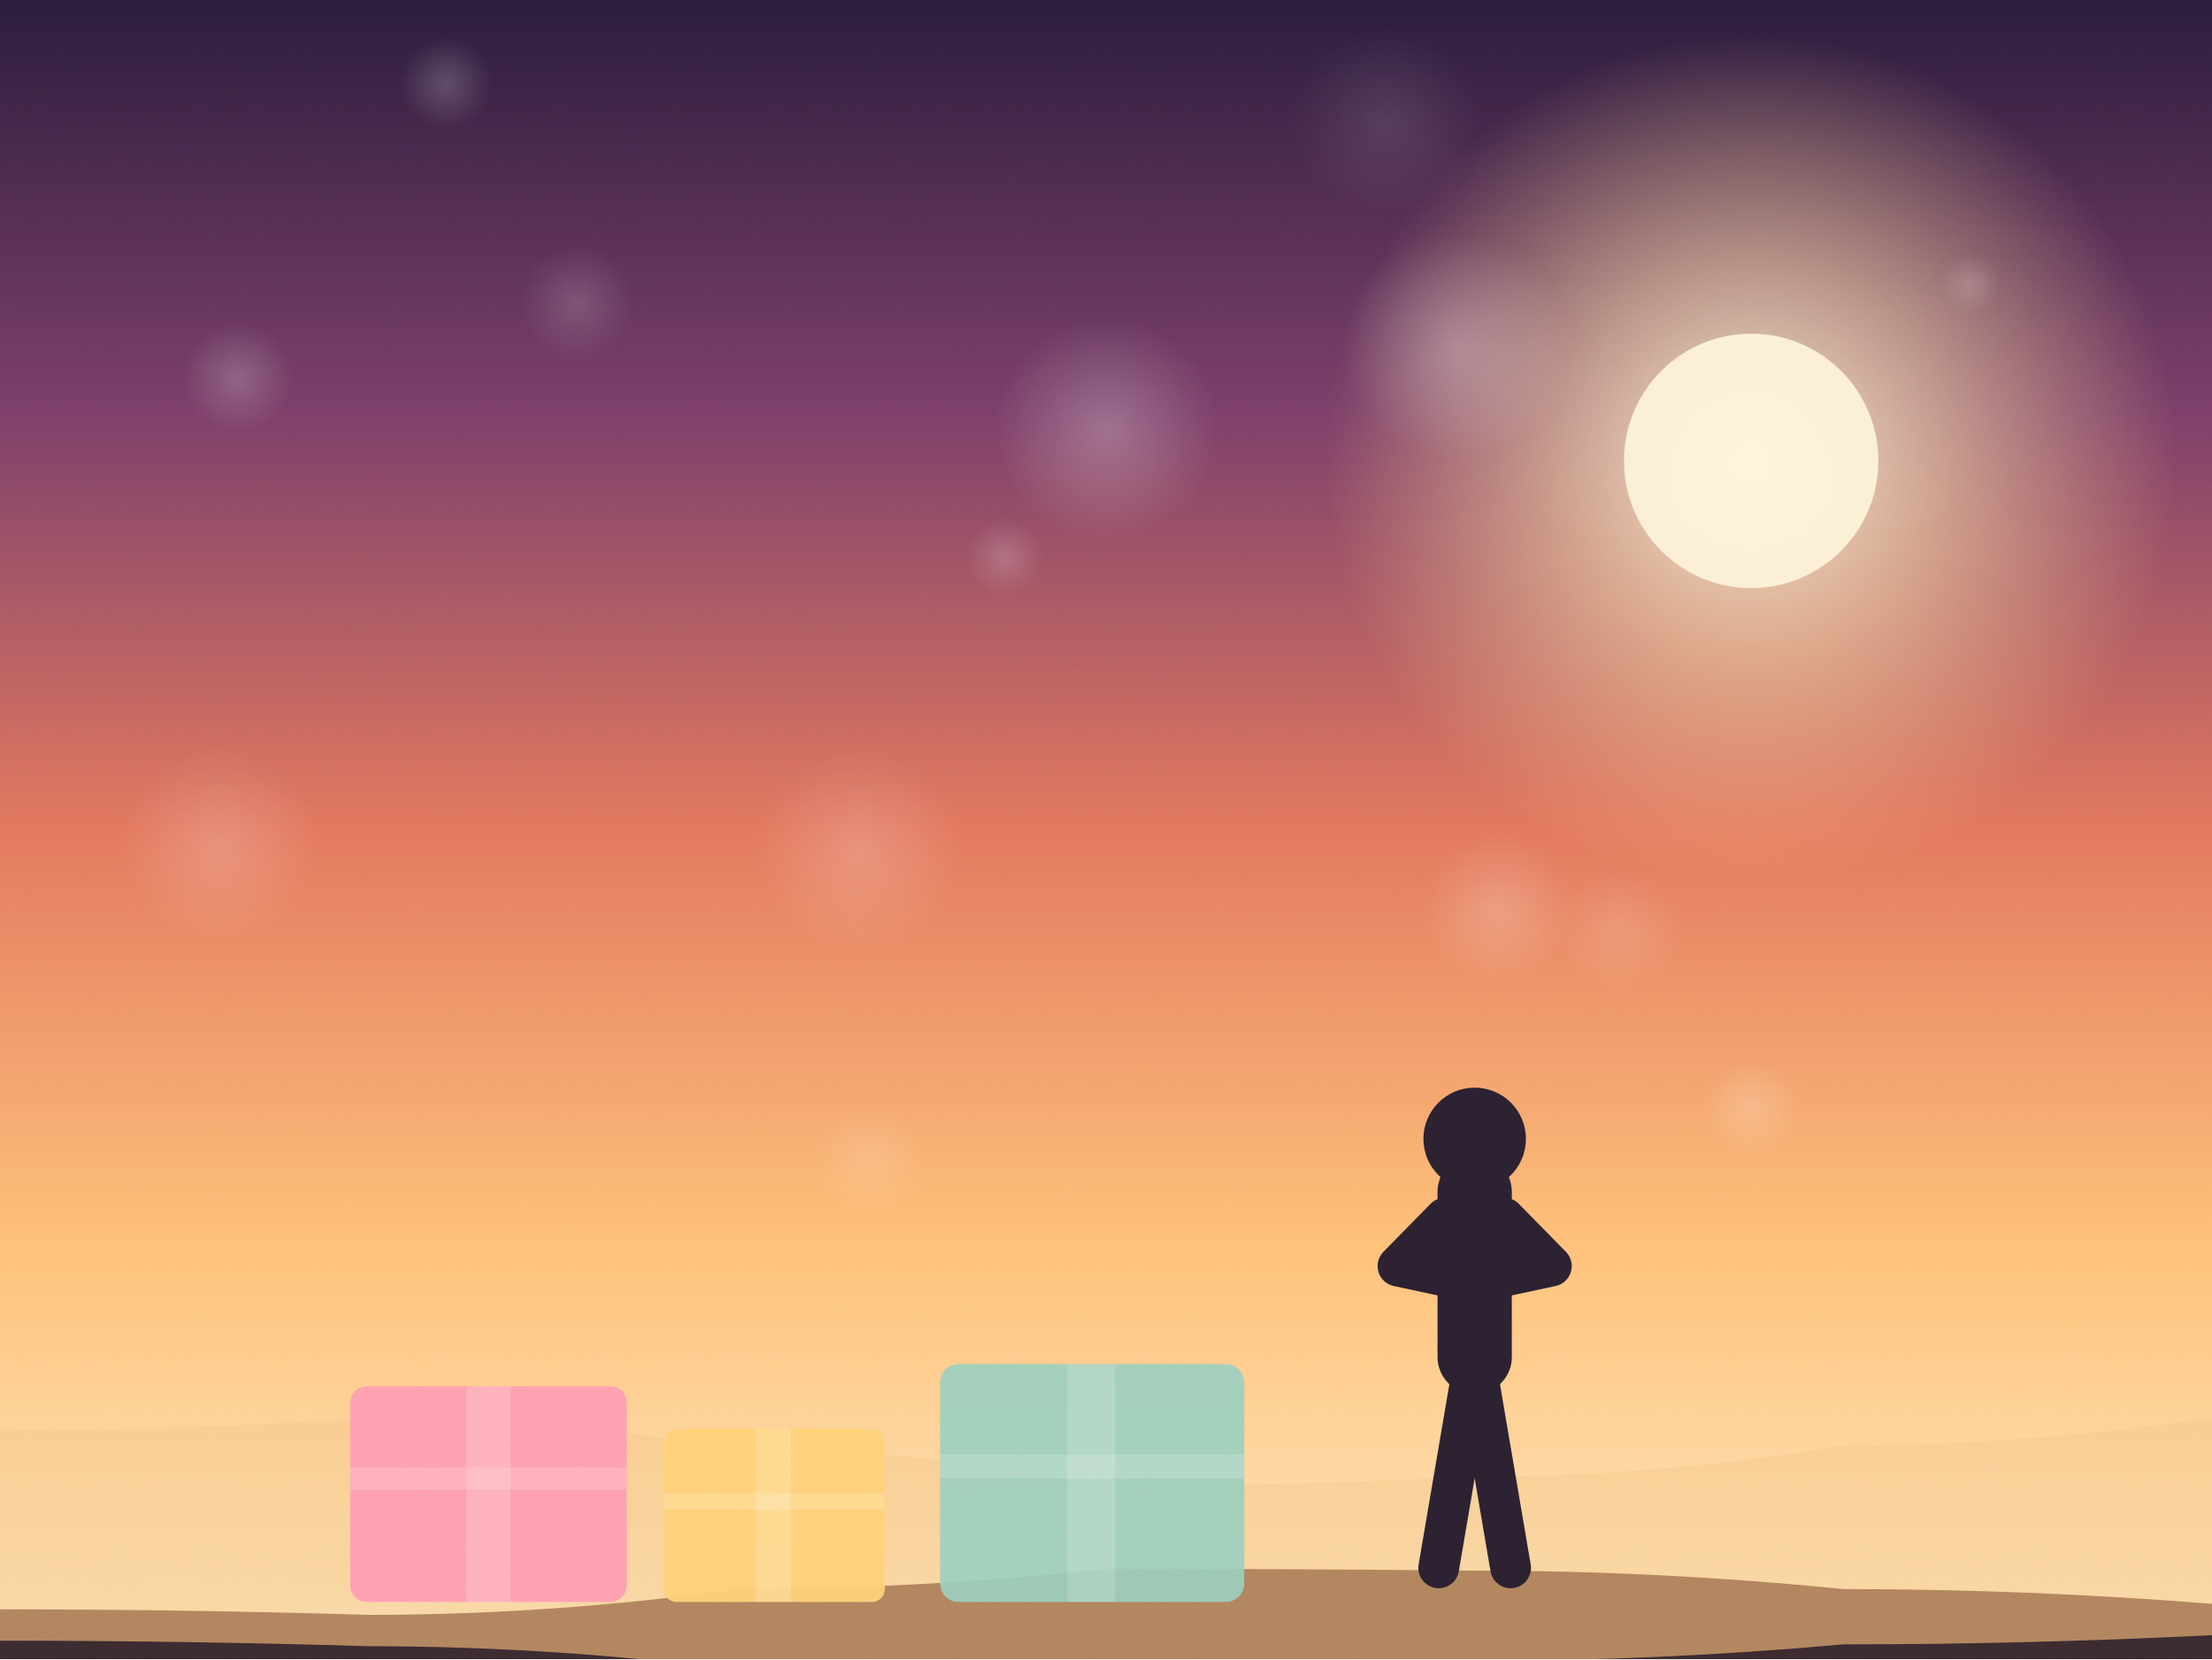
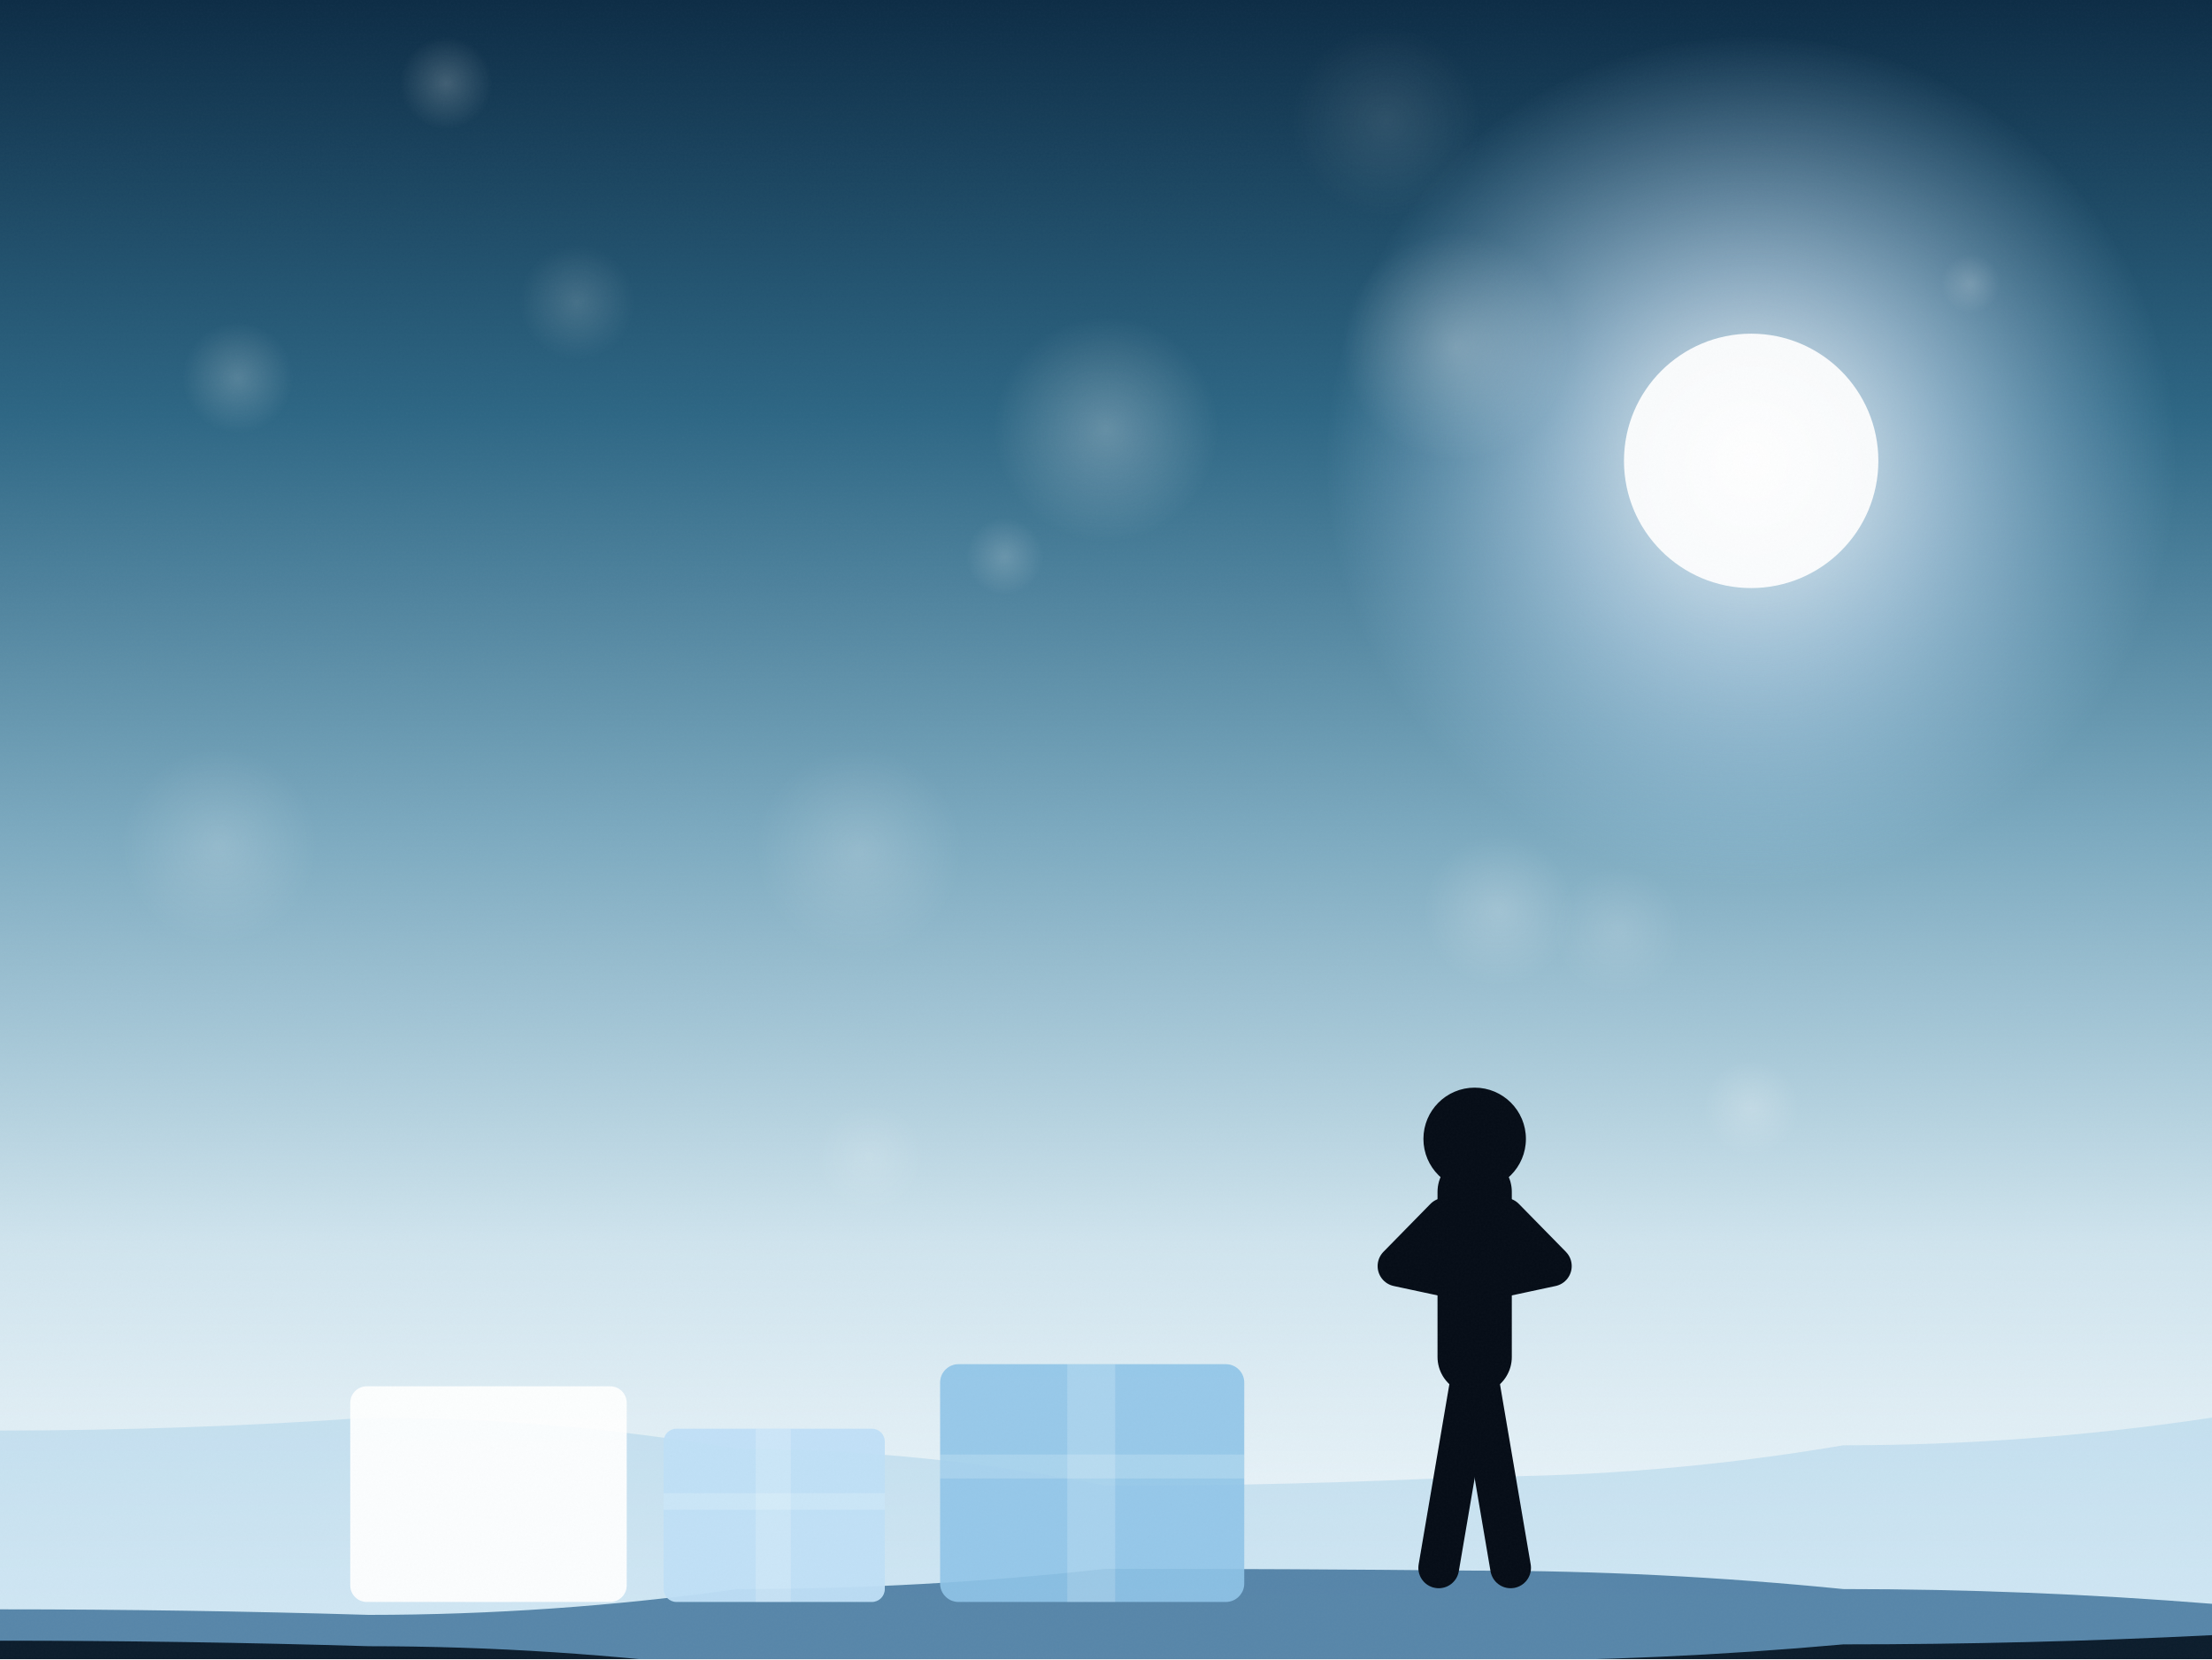
<svg xmlns="http://www.w3.org/2000/svg" viewBox="0 0 1200 900" width="1200" height="900" role="img" preserveAspectRatio="xMidYMid slice">
  <defs>
    <linearGradient id="gal09_sky" x1="0" y1="0" x2="0" y2="1">
-       <stop offset="0.00" stop-color="#2a1b3d" />
-       <stop offset="0.25" stop-color="#7e3f6a" />
-       <stop offset="0.50" stop-color="#e4795f" />
-       <stop offset="0.75" stop-color="#ffc27a" />
-       <stop offset="1.00" stop-color="#ffe9c2" />
+       <stop offset="0.00" stop-color="#0c2c45" />
+       <stop offset="0.25" stop-color="#2d6684" />
+       <stop offset="0.50" stop-color="#7ba9bf" />
+       <stop offset="0.75" stop-color="#cfe4ee" />
+       <stop offset="1.00" stop-color="#f6fbfe" />
    </linearGradient>
    <radialGradient id="gal09_sun">
-       <stop offset="0" stop-color="#fff8e2" stop-opacity=".95" />
-       <stop offset=".45" stop-color="#ffe6ae" stop-opacity=".55" />
-       <stop offset="1" stop-color="#ffd591" stop-opacity="0" />
+       <stop offset="0" stop-color="#ffffff" stop-opacity=".96" />
+       <stop offset=".45" stop-color="#dceeff" stop-opacity=".55" />
+       <stop offset="1" stop-color="#b9dcf7" stop-opacity="0" />
    </radialGradient>
    <radialGradient id="gal09_bok">
      <stop offset="0" stop-color="#ffffff" stop-opacity=".55" />
      <stop offset="1" stop-color="#ffffff" stop-opacity="0" />
    </radialGradient>
    <filter id="gal09_gr" x="0" y="0" width="100%" height="100%">
      <feTurbulence type="fractalNoise" baseFrequency="0.9" numOctaves="3" stitchTiles="stitch" />
      <feColorMatrix type="saturate" values="0" />
      <feComponentTransfer>
        <feFuncA type="linear" slope="0.5" />
      </feComponentTransfer>
    </filter>
    <filter id="gal09_soft" x="-20%" y="-20%" width="140%" height="140%">
      <feGaussianBlur stdDeviation="14" />
    </filter>
  </defs>
  <rect width="1200" height="900" fill="url(#gal09_sky)" />
  <circle cx="950" cy="250" r="230" fill="url(#gal09_sun)" />
-   <circle cx="950" cy="250" r="69" fill="#fff6dd" opacity=".9" />
+   <circle cx="950" cy="250" r="69" fill="#ffffff" opacity=".92" />
  <circle cx="813" cy="494" r="41" fill="url(#gal09_bok)" opacity="0.34" />
  <circle cx="472" cy="628" r="29" fill="url(#gal09_bok)" opacity="0.23" />
  <circle cx="313" cy="164" r="31" fill="url(#gal09_bok)" opacity="0.27" />
  <circle cx="129" cy="205" r="30" fill="url(#gal09_bok)" opacity="0.36" />
  <circle cx="242" cy="45" r="25" fill="url(#gal09_bok)" opacity="0.35" />
  <circle cx="466" cy="462" r="56" fill="url(#gal09_bok)" opacity="0.31" />
  <circle cx="119" cy="459" r="53" fill="url(#gal09_bok)" opacity="0.31" />
  <circle cx="790" cy="188" r="62" fill="url(#gal09_bok)" opacity="0.45" />
  <circle cx="950" cy="601" r="26" fill="url(#gal09_bok)" opacity="0.35" />
  <circle cx="878" cy="505" r="35" fill="url(#gal09_bok)" opacity="0.22" />
  <circle cx="752" cy="66" r="51" fill="url(#gal09_bok)" opacity="0.18" />
  <circle cx="545" cy="302" r="21" fill="url(#gal09_bok)" opacity="0.33" />
  <circle cx="600" cy="233" r="61" fill="url(#gal09_bok)" opacity="0.46" />
  <circle cx="1069" cy="154" r="16" fill="url(#gal09_bok)" opacity="0.30" />
-   <path d="M0,900 L0,776 Q100,776 200,769 Q300,769 400,786 Q500,786 600,806 Q700,806 800,801 Q900,801 1000,784 Q1100,784 1200,769 L1200,900 Z" fill="#f3c58a" opacity="0.4" />
-   <path d="M0,900 L0,873 Q100,873 200,876 Q300,876 400,862 Q500,862 600,851 Q700,851 800,852 Q900,852 1000,862 Q1100,862 1200,870 L1200,900 Z" fill="#9b6b47" opacity="0.75" />
-   <path d="M0,900 L0,890 Q100,890 200,893 Q300,893 400,906 Q500,906 600,905 Q700,905 800,901 Q900,901 1000,892 Q1100,892 1200,887 L1200,900 Z" fill="#3b2a2f" opacity="1" />
-   <g opacity="0.95">
-     <rect x="190" y="752" width="150" height="117" rx="9" fill="#ff9fb2" />
+   <path d="M0,900 L0,776 Q100,776 200,769 Q300,769 400,786 Q500,786 600,806 Q700,806 800,801 Q900,801 1000,784 Q1100,784 1200,769 L1200,900 Z" fill="#9ccbe6" opacity="0.4" />
+   <path d="M0,900 L0,873 Q100,873 200,876 Q300,876 400,862 Q500,862 600,851 Q700,851 800,852 Q900,852 1000,862 Q1100,862 1200,870 L1200,900 Z" fill="#2f6690" opacity="0.75" />
+   <path d="M0,900 L0,890 Q100,890 200,893 Q300,893 400,906 Q500,906 600,905 Q700,905 800,901 Q900,901 1000,892 Q1100,892 1200,887 L1200,900 Z" fill="#0b1c2c" opacity="1" />
+   <g opacity="0.92">
+     <rect x="190" y="752" width="150" height="117" rx="9" fill="#ffffff" />
    <rect x="253" y="752" width="24" height="117" fill="#ffffff" opacity=".18" />
    <rect x="190" y="796" width="150" height="12" fill="#ffffff" opacity=".18" />
  </g>
  <g opacity="0.95">
-     <rect x="360" y="775" width="120" height="94" rx="7" fill="#ffd27a" />
+     <rect x="360" y="775" width="120" height="94" rx="7" fill="#bfe0f7" />
    <rect x="410" y="775" width="19" height="94" fill="#ffffff" opacity=".18" />
    <rect x="360" y="810" width="120" height="9" fill="#ffffff" opacity=".18" />
  </g>
  <g opacity="0.9">
-     <rect x="510" y="740" width="165" height="129" rx="10" fill="#9ad0c0" />
+     <rect x="510" y="740" width="165" height="129" rx="10" fill="#8fc4e8" />
    <rect x="579" y="740" width="26" height="129" fill="#ffffff" opacity=".18" />
    <rect x="510" y="789" width="165" height="13" fill="#ffffff" opacity=".18" />
  </g>
-   <g fill="#2a2030" stroke="#2a2030" opacity="1.0" stroke-linecap="round" stroke-linejoin="round">
+   <g fill="#050c16" stroke="#050c16" opacity="1.0" stroke-linecap="round" stroke-linejoin="round">
    <circle cx="800.0" cy="617.8" r="27.3" />
    <line x1="800.0" y1="646.5" x2="800.0" y2="736.1" stroke-width="40.3" />
    <path d="M783.9,660.8 L758.4,686.8 L794.8,694.6" fill="none" stroke-width="22.1" />
    <path d="M816.1,660.8 L841.6,686.8 L805.2,694.6" fill="none" stroke-width="22.1" />
    <line x1="800.0" y1="736.1" x2="780.5" y2="850.5" stroke-width="22.1" />
    <line x1="800.0" y1="736.1" x2="819.5" y2="850.5" stroke-width="22.1" />
  </g>
  <rect width="1200" height="900" filter="url(#gal09_gr)" opacity="0.055" />
</svg>
